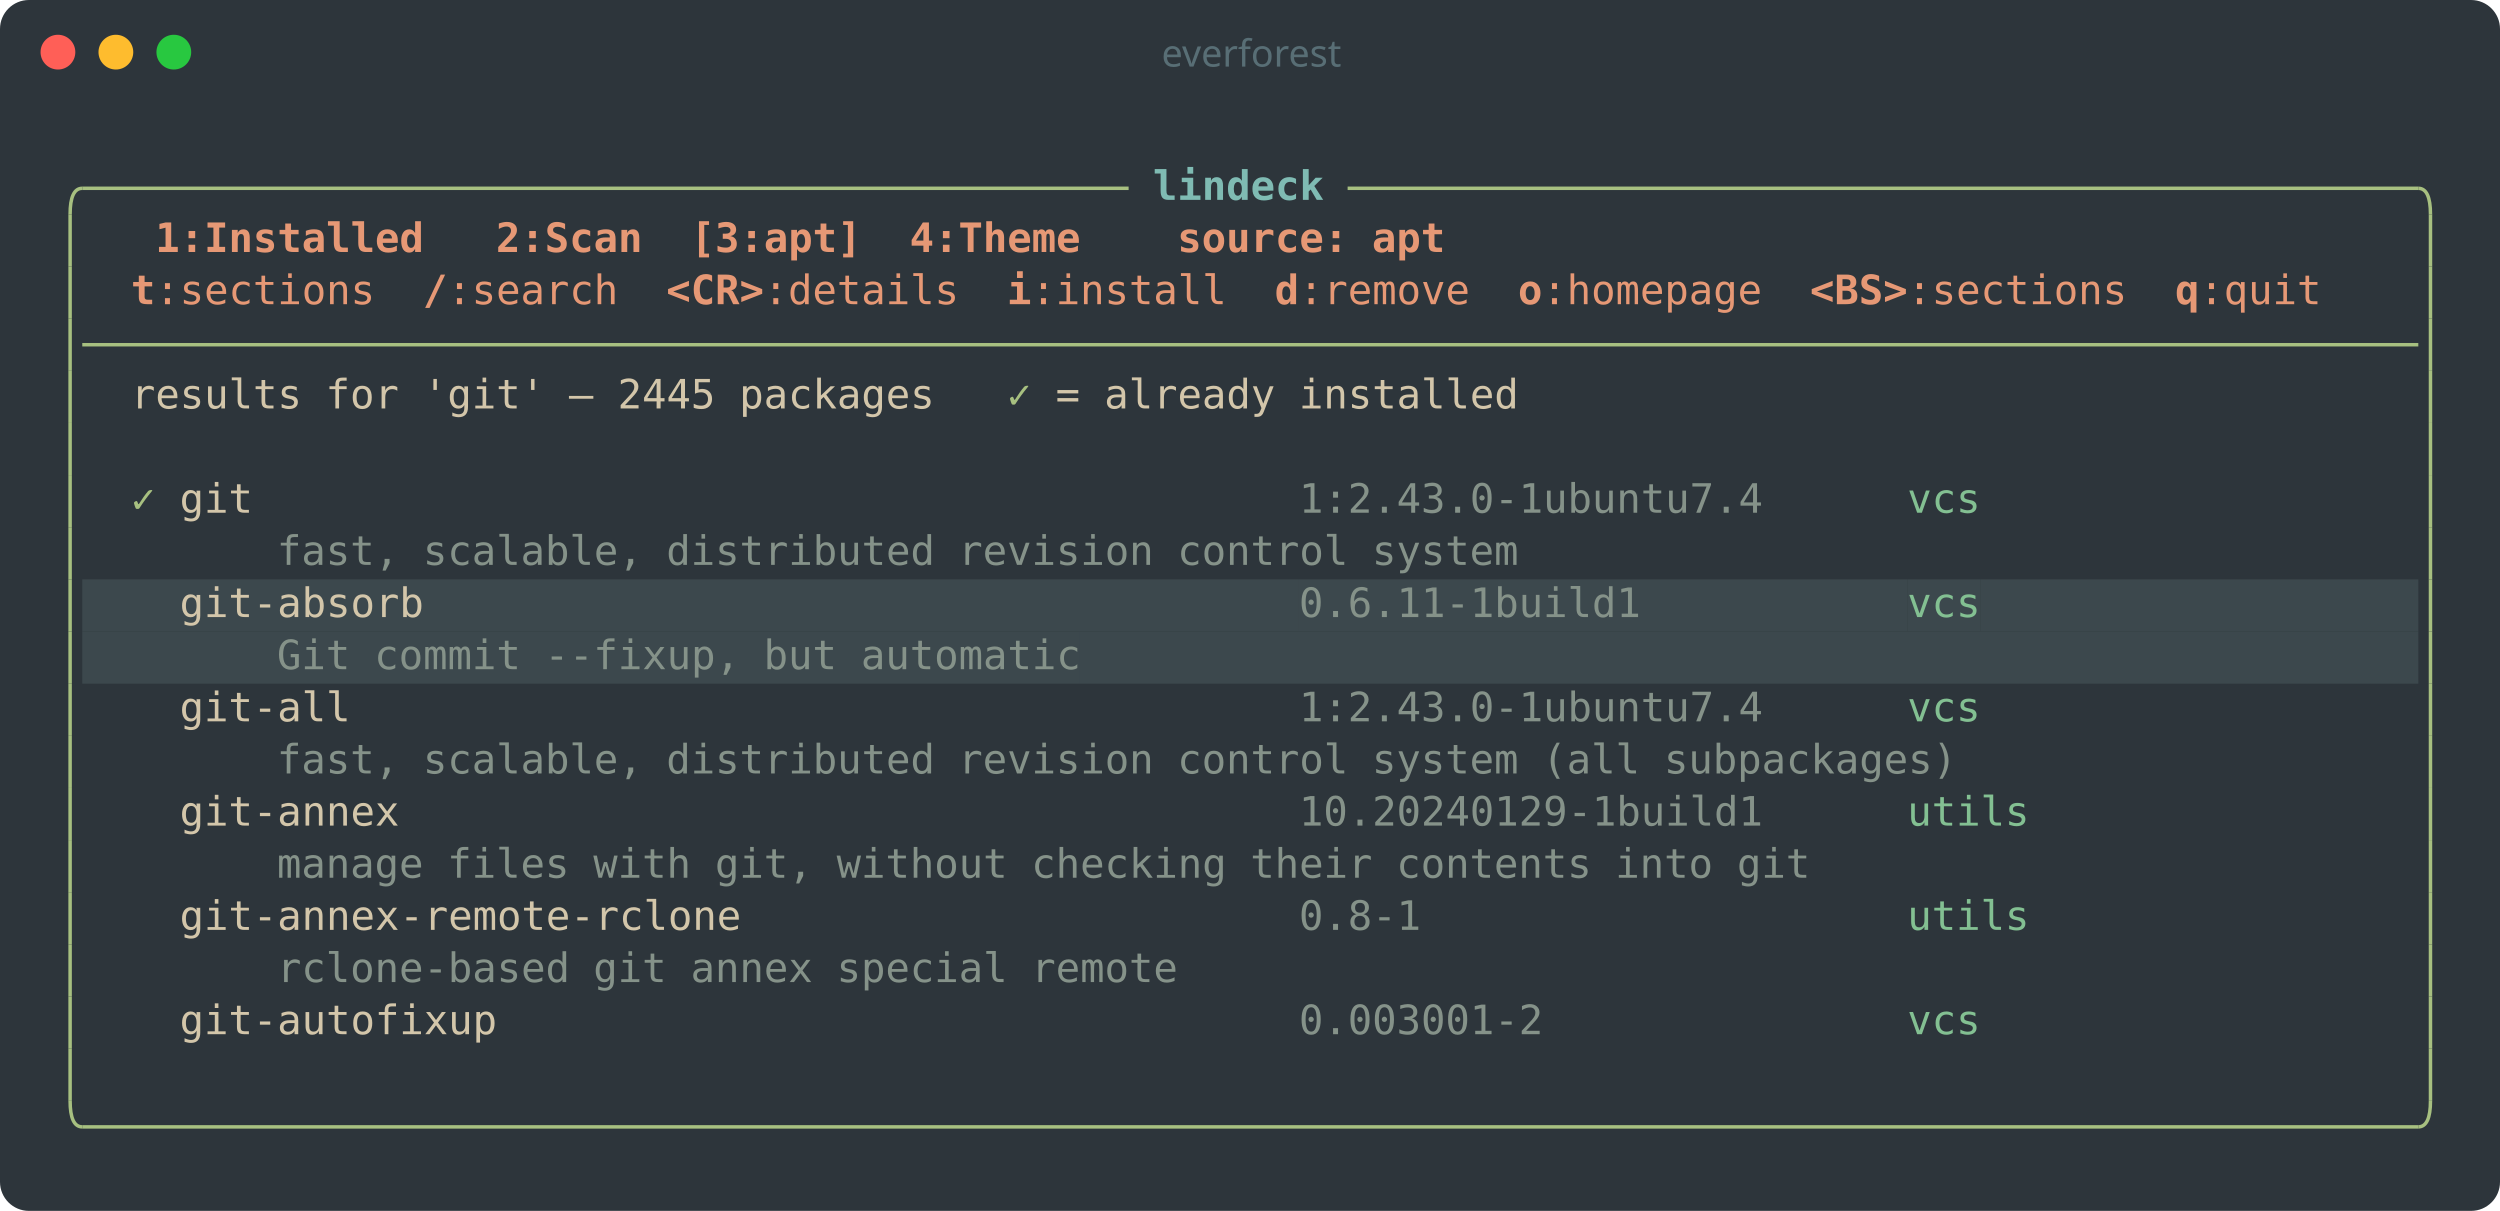
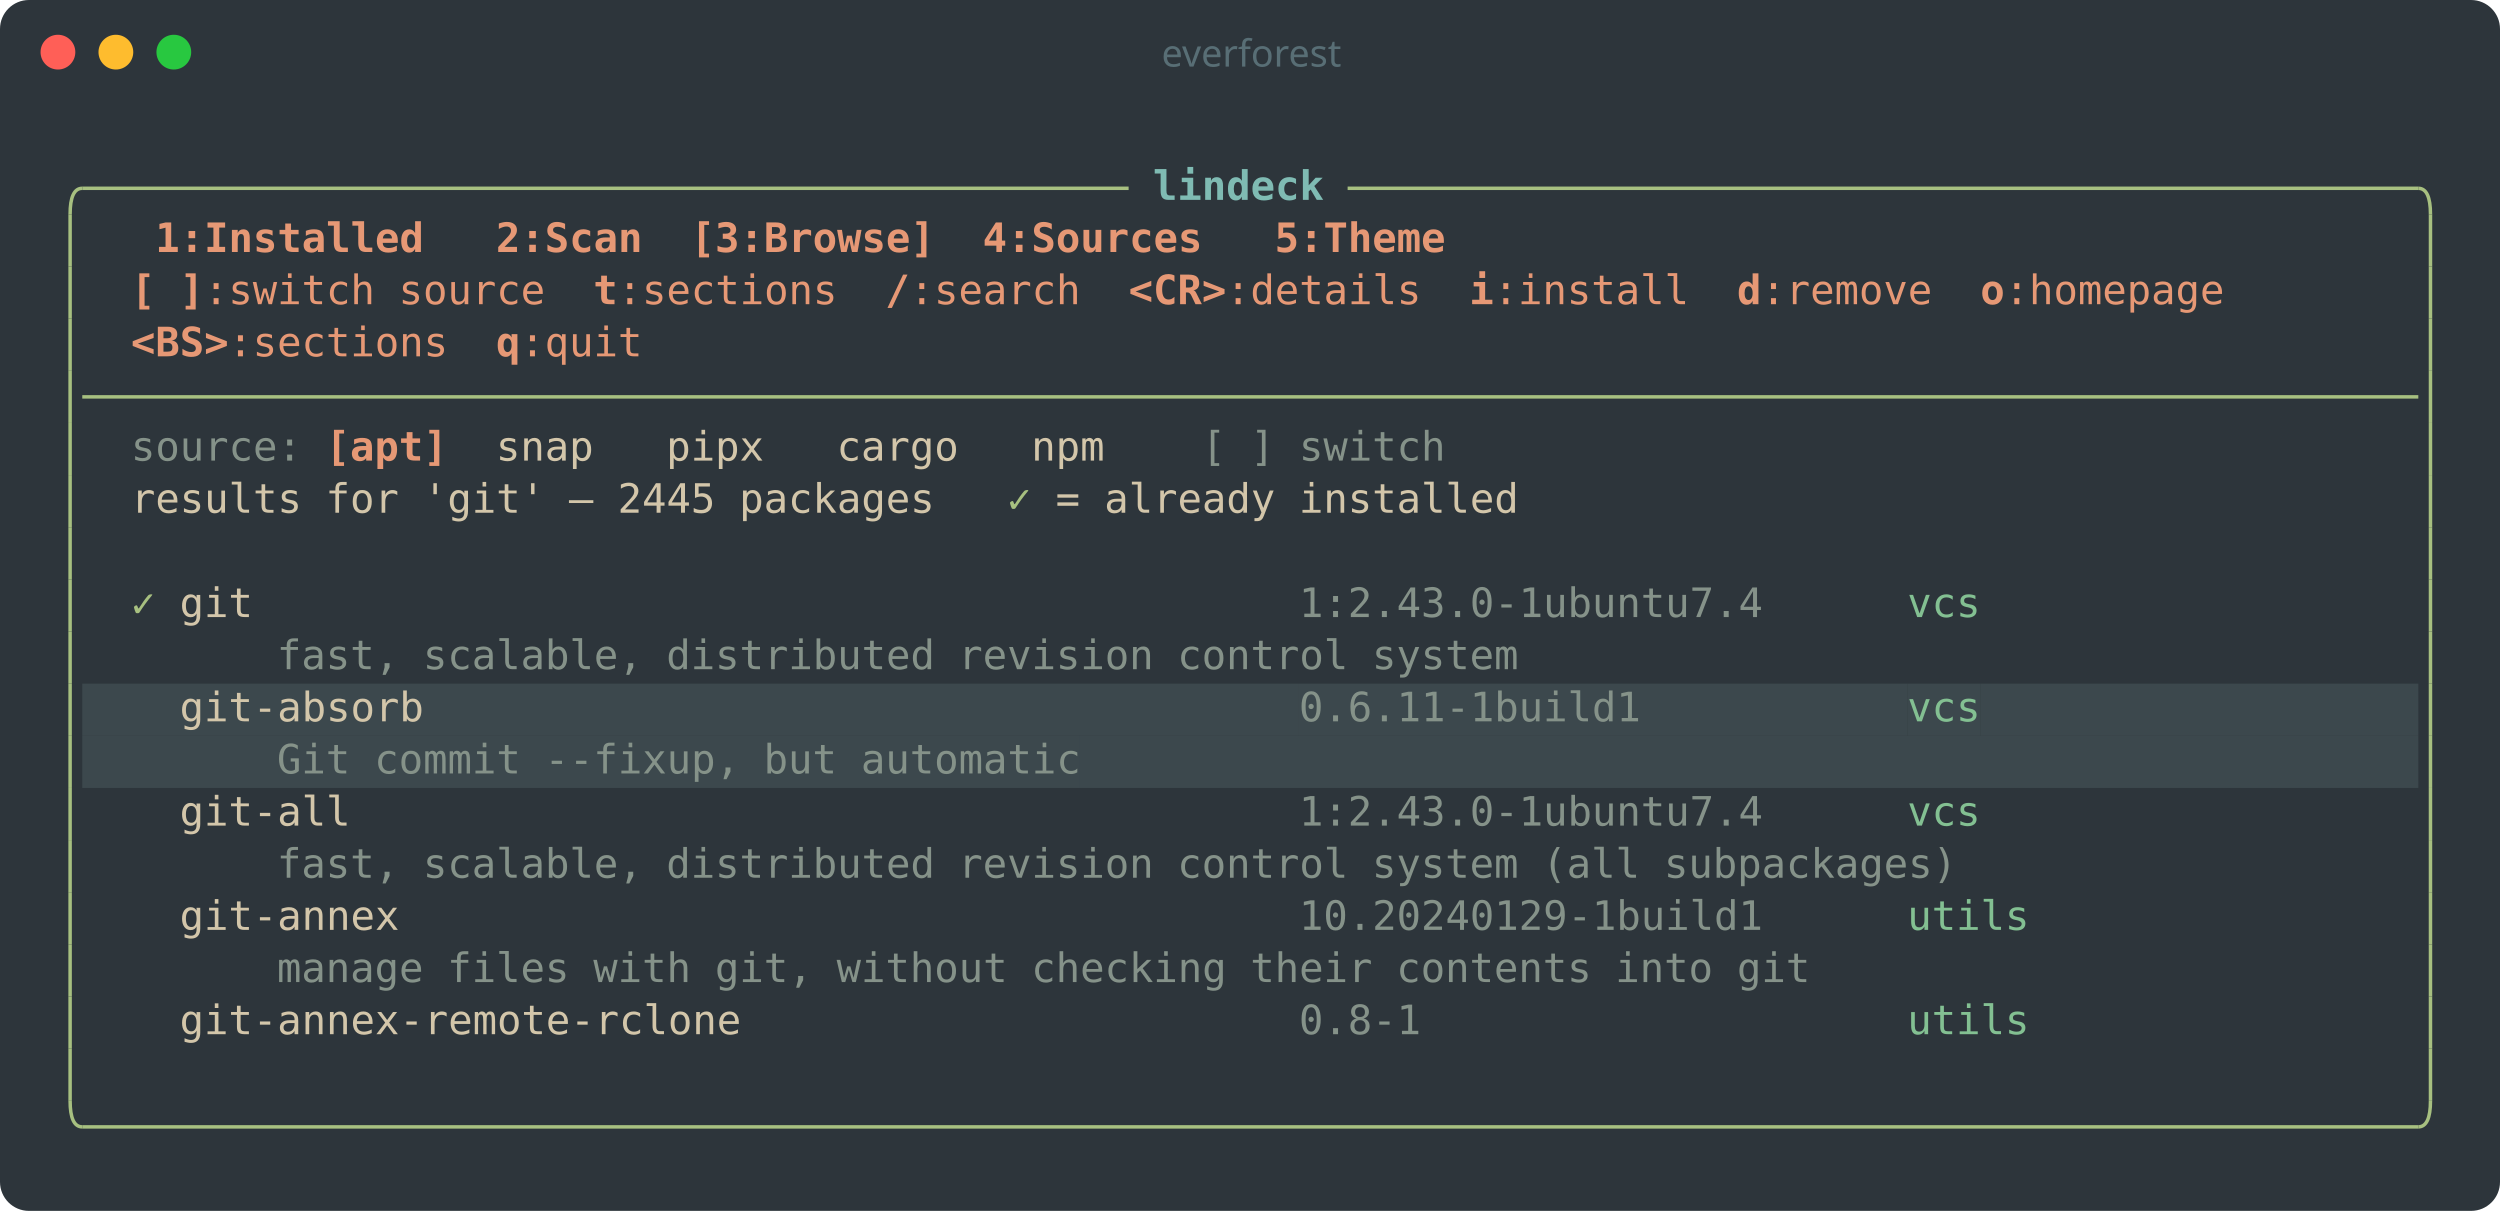
<svg xmlns="http://www.w3.org/2000/svg" width="863" height="418" viewBox="0 0 863 418">
  <rect width="100%" height="100%" rx="10" fill="#2d353b" />
  <circle cx="20" cy="18" r="6" fill="#ff5f57" />
  <circle cx="40" cy="18" r="6" fill="#febc2e" />
  <circle cx="60" cy="18" r="6" fill="#28c840" />
  <text x="432" y="23" fill="#586e75" font-family="ui-sans-serif,system-ui,sans-serif" font-size="13" text-anchor="middle">everforest</text>
  <g font-family="ui-monospace,SFMono-Regular,Menlo,Consolas,'DejaVu Sans Mono',monospace" font-size="14" xml:space="preserve">
    <path d="M28.4,65.0 Q24.2,65.0 24.2,74.0" stroke="#a7c080" stroke-width="1.2" fill="none" />
    <line x1="28.4" y1="65.0" x2="389.6" y2="65.0" stroke="#a7c080" stroke-width="1.2" fill="none" />
    <text x="398.0" y="69.0" fill="#7fbbb3" font-weight="bold" textLength="58.8" lengthAdjust="spacingAndGlyphs">lindeck</text>
    <line x1="465.2" y1="65.0" x2="834.8" y2="65.0" stroke="#a7c080" stroke-width="1.2" fill="none" />
    <path d="M834.8,65.0 Q839.0,65.0 839.0,74.0" stroke="#a7c080" stroke-width="1.2" fill="none" />
    <line x1="24.2" y1="74.0" x2="24.2" y2="92.0" stroke="#a7c080" stroke-width="1.2" fill="none" />
    <text x="53.6" y="87.0" fill="#e69875" font-weight="bold" textLength="92.4" lengthAdjust="spacingAndGlyphs">1:Installed</text>
    <text x="171.2" y="87.0" fill="#e69875" font-weight="bold" textLength="50.4" lengthAdjust="spacingAndGlyphs">2:Scan</text>
-     <text x="238.4" y="87.0" fill="#e69875" font-weight="bold" textLength="58.8" lengthAdjust="spacingAndGlyphs">[3:apt]</text>
-     <text x="314.0" y="87.0" fill="#e69875" font-weight="bold" textLength="58.8" lengthAdjust="spacingAndGlyphs">4:Theme</text>
-     <text x="406.4" y="87.0" fill="#e69875" font-weight="bold" textLength="58.8" lengthAdjust="spacingAndGlyphs">source:</text>
-     <text x="473.6" y="87.0" fill="#e69875" font-weight="bold" textLength="25.2" lengthAdjust="spacingAndGlyphs">apt</text>
+     <text x="238.4" y="87.0" fill="#e69875" font-weight="bold" textLength="84.0" lengthAdjust="spacingAndGlyphs">[3:Browse]</text>
+     <text x="339.2" y="87.0" fill="#e69875" font-weight="bold" textLength="75.6" lengthAdjust="spacingAndGlyphs">4:Sources</text>
+     <text x="440.0" y="87.0" fill="#e69875" font-weight="bold" textLength="58.8" lengthAdjust="spacingAndGlyphs">5:Theme</text>
    <line x1="839.0" y1="74.0" x2="839.0" y2="92.0" stroke="#a7c080" stroke-width="1.2" fill="none" />
    <line x1="24.2" y1="92.0" x2="24.2" y2="110.0" stroke="#a7c080" stroke-width="1.2" fill="none" />
-     <text x="45.2" y="105.0" fill="#e69875" font-weight="bold" textLength="8.4" lengthAdjust="spacingAndGlyphs">t</text>
-     <text x="53.6" y="105.0" fill="#e69875" textLength="75.6" lengthAdjust="spacingAndGlyphs">:sections</text>
-     <text x="146.0" y="105.0" fill="#e69875" font-weight="bold" textLength="8.4" lengthAdjust="spacingAndGlyphs">/</text>
-     <text x="154.4" y="105.0" fill="#e69875" textLength="58.8" lengthAdjust="spacingAndGlyphs">:search</text>
-     <text x="230.0" y="105.0" fill="#e69875" font-weight="bold" textLength="33.6" lengthAdjust="spacingAndGlyphs">&lt;CR&gt;</text>
-     <text x="263.6" y="105.0" fill="#e69875" textLength="67.2" lengthAdjust="spacingAndGlyphs">:details</text>
-     <text x="347.6" y="105.0" fill="#e69875" font-weight="bold" textLength="8.4" lengthAdjust="spacingAndGlyphs">i</text>
-     <text x="356.0" y="105.0" fill="#e69875" textLength="67.2" lengthAdjust="spacingAndGlyphs">:install</text>
-     <text x="440.0" y="105.0" fill="#e69875" font-weight="bold" textLength="8.4" lengthAdjust="spacingAndGlyphs">d</text>
-     <text x="448.4" y="105.0" fill="#e69875" textLength="58.8" lengthAdjust="spacingAndGlyphs">:remove</text>
-     <text x="524.0" y="105.0" fill="#e69875" font-weight="bold" textLength="8.4" lengthAdjust="spacingAndGlyphs">o</text>
-     <text x="532.4" y="105.0" fill="#e69875" textLength="75.6" lengthAdjust="spacingAndGlyphs">:homepage</text>
-     <text x="624.8" y="105.0" fill="#e69875" font-weight="bold" textLength="33.6" lengthAdjust="spacingAndGlyphs">&lt;BS&gt;</text>
-     <text x="658.4" y="105.0" fill="#e69875" textLength="75.6" lengthAdjust="spacingAndGlyphs">:sections</text>
-     <text x="750.8" y="105.0" fill="#e69875" font-weight="bold" textLength="8.4" lengthAdjust="spacingAndGlyphs">q</text>
-     <text x="759.2" y="105.0" fill="#e69875" textLength="42.0" lengthAdjust="spacingAndGlyphs">:quit</text>
+     <text x="45.2" y="105.0" fill="#e69875" font-weight="bold" textLength="8.4" lengthAdjust="spacingAndGlyphs">[</text>
+     <text x="62.0" y="105.0" fill="#e69875" font-weight="bold" textLength="8.4" lengthAdjust="spacingAndGlyphs">]</text>
+     <text x="70.4" y="105.0" fill="#e69875" textLength="58.8" lengthAdjust="spacingAndGlyphs">:switch</text>
+     <text x="137.6" y="105.0" fill="#e69875" textLength="50.4" lengthAdjust="spacingAndGlyphs">source</text>
+     <text x="204.8" y="105.0" fill="#e69875" font-weight="bold" textLength="8.4" lengthAdjust="spacingAndGlyphs">t</text>
+     <text x="213.2" y="105.0" fill="#e69875" textLength="75.6" lengthAdjust="spacingAndGlyphs">:sections</text>
+     <text x="305.6" y="105.0" fill="#e69875" font-weight="bold" textLength="8.4" lengthAdjust="spacingAndGlyphs">/</text>
+     <text x="314.0" y="105.0" fill="#e69875" textLength="58.8" lengthAdjust="spacingAndGlyphs">:search</text>
+     <text x="389.6" y="105.0" fill="#e69875" font-weight="bold" textLength="33.6" lengthAdjust="spacingAndGlyphs">&lt;CR&gt;</text>
+     <text x="423.2" y="105.0" fill="#e69875" textLength="67.2" lengthAdjust="spacingAndGlyphs">:details</text>
+     <text x="507.2" y="105.0" fill="#e69875" font-weight="bold" textLength="8.4" lengthAdjust="spacingAndGlyphs">i</text>
+     <text x="515.6" y="105.0" fill="#e69875" textLength="67.2" lengthAdjust="spacingAndGlyphs">:install</text>
+     <text x="599.6" y="105.0" fill="#e69875" font-weight="bold" textLength="8.4" lengthAdjust="spacingAndGlyphs">d</text>
+     <text x="608.0" y="105.0" fill="#e69875" textLength="58.8" lengthAdjust="spacingAndGlyphs">:remove</text>
+     <text x="683.6" y="105.0" fill="#e69875" font-weight="bold" textLength="8.4" lengthAdjust="spacingAndGlyphs">o</text>
+     <text x="692.0" y="105.0" fill="#e69875" textLength="75.6" lengthAdjust="spacingAndGlyphs">:homepage</text>
    <line x1="839.0" y1="92.0" x2="839.0" y2="110.0" stroke="#a7c080" stroke-width="1.2" fill="none" />
    <line x1="24.2" y1="110.0" x2="24.2" y2="128.0" stroke="#a7c080" stroke-width="1.2" fill="none" />
-     <line x1="28.4" y1="119.0" x2="834.8" y2="119.0" stroke="#a7c080" stroke-width="1.2" fill="none" />
+     <text x="45.2" y="123.0" fill="#e69875" font-weight="bold" textLength="33.6" lengthAdjust="spacingAndGlyphs">&lt;BS&gt;</text>
+     <text x="78.8" y="123.0" fill="#e69875" textLength="75.6" lengthAdjust="spacingAndGlyphs">:sections</text>
+     <text x="171.2" y="123.0" fill="#e69875" font-weight="bold" textLength="8.4" lengthAdjust="spacingAndGlyphs">q</text>
+     <text x="179.6" y="123.0" fill="#e69875" textLength="42.0" lengthAdjust="spacingAndGlyphs">:quit</text>
    <line x1="839.0" y1="110.0" x2="839.0" y2="128.0" stroke="#a7c080" stroke-width="1.2" fill="none" />
    <line x1="24.2" y1="128.0" x2="24.2" y2="146.0" stroke="#a7c080" stroke-width="1.2" fill="none" />
-     <text x="45.2" y="141.0" fill="#d3c6aa" textLength="58.8" lengthAdjust="spacingAndGlyphs">results</text>
-     <text x="112.4" y="141.0" fill="#d3c6aa" textLength="25.2" lengthAdjust="spacingAndGlyphs">for</text>
-     <text x="146.0" y="141.0" fill="#d3c6aa" textLength="42.0" lengthAdjust="spacingAndGlyphs">'git'</text>
-     <text x="196.4" y="141.0" fill="#d3c6aa" textLength="8.4" lengthAdjust="spacingAndGlyphs">—</text>
-     <text x="213.2" y="141.0" fill="#d3c6aa" textLength="33.6" lengthAdjust="spacingAndGlyphs">2445</text>
-     <text x="255.2" y="141.0" fill="#d3c6aa" textLength="67.2" lengthAdjust="spacingAndGlyphs">packages</text>
-     <text x="347.6" y="141.0" fill="#a7c080" textLength="8.4" lengthAdjust="spacingAndGlyphs">✓</text>
-     <text x="364.4" y="141.0" fill="#d3c6aa" textLength="8.4" lengthAdjust="spacingAndGlyphs">=</text>
-     <text x="381.2" y="141.0" fill="#d3c6aa" textLength="58.8" lengthAdjust="spacingAndGlyphs">already</text>
-     <text x="448.4" y="141.0" fill="#d3c6aa" textLength="75.6" lengthAdjust="spacingAndGlyphs">installed</text>
+     <line x1="28.4" y1="137.0" x2="834.8" y2="137.0" stroke="#a7c080" stroke-width="1.2" fill="none" />
    <line x1="839.0" y1="128.0" x2="839.0" y2="146.0" stroke="#a7c080" stroke-width="1.2" fill="none" />
    <line x1="24.2" y1="146.0" x2="24.2" y2="164.0" stroke="#a7c080" stroke-width="1.2" fill="none" />
+     <text x="45.2" y="159.0" fill="#859289" textLength="58.8" lengthAdjust="spacingAndGlyphs">source:</text>
+     <text x="112.4" y="159.0" fill="#e69875" font-weight="bold" textLength="42.0" lengthAdjust="spacingAndGlyphs">[apt]</text>
+     <text x="171.2" y="159.0" fill="#d3c6aa" textLength="33.6" lengthAdjust="spacingAndGlyphs">snap</text>
+     <text x="230.0" y="159.0" fill="#d3c6aa" textLength="33.6" lengthAdjust="spacingAndGlyphs">pipx</text>
+     <text x="288.8" y="159.0" fill="#d3c6aa" textLength="42.0" lengthAdjust="spacingAndGlyphs">cargo</text>
+     <text x="356.0" y="159.0" fill="#d3c6aa" textLength="25.2" lengthAdjust="spacingAndGlyphs">npm</text>
+     <text x="414.8" y="159.0" fill="#859289" textLength="8.4" lengthAdjust="spacingAndGlyphs">[</text>
+     <text x="431.6" y="159.0" fill="#859289" textLength="8.4" lengthAdjust="spacingAndGlyphs">]</text>
+     <text x="448.4" y="159.0" fill="#859289" textLength="50.4" lengthAdjust="spacingAndGlyphs">switch</text>
    <line x1="839.0" y1="146.0" x2="839.0" y2="164.0" stroke="#a7c080" stroke-width="1.2" fill="none" />
    <line x1="24.2" y1="164.0" x2="24.2" y2="182.0" stroke="#a7c080" stroke-width="1.2" fill="none" />
-     <text x="45.2" y="177.0" fill="#a7c080" textLength="8.4" lengthAdjust="spacingAndGlyphs">✓</text>
-     <text x="62.0" y="177.0" fill="#d3c6aa" textLength="25.2" lengthAdjust="spacingAndGlyphs">git</text>
-     <text x="448.4" y="177.0" fill="#859289" textLength="159.6" lengthAdjust="spacingAndGlyphs">1:2.43.0-1ubuntu7.4</text>
-     <text x="658.4" y="177.0" fill="#83c092" textLength="25.2" lengthAdjust="spacingAndGlyphs">vcs</text>
+     <text x="45.2" y="177.0" fill="#d3c6aa" textLength="58.8" lengthAdjust="spacingAndGlyphs">results</text>
+     <text x="112.4" y="177.0" fill="#d3c6aa" textLength="25.2" lengthAdjust="spacingAndGlyphs">for</text>
+     <text x="146.0" y="177.0" fill="#d3c6aa" textLength="42.0" lengthAdjust="spacingAndGlyphs">'git'</text>
+     <text x="196.4" y="177.0" fill="#d3c6aa" textLength="8.4" lengthAdjust="spacingAndGlyphs">—</text>
+     <text x="213.2" y="177.0" fill="#d3c6aa" textLength="33.6" lengthAdjust="spacingAndGlyphs">2445</text>
+     <text x="255.2" y="177.0" fill="#d3c6aa" textLength="67.2" lengthAdjust="spacingAndGlyphs">packages</text>
+     <text x="347.6" y="177.0" fill="#a7c080" textLength="8.4" lengthAdjust="spacingAndGlyphs">✓</text>
+     <text x="364.4" y="177.0" fill="#d3c6aa" textLength="8.4" lengthAdjust="spacingAndGlyphs">=</text>
+     <text x="381.2" y="177.0" fill="#d3c6aa" textLength="58.8" lengthAdjust="spacingAndGlyphs">already</text>
+     <text x="448.4" y="177.0" fill="#d3c6aa" textLength="75.6" lengthAdjust="spacingAndGlyphs">installed</text>
    <line x1="839.0" y1="164.0" x2="839.0" y2="182.0" stroke="#a7c080" stroke-width="1.2" fill="none" />
    <line x1="24.2" y1="182.0" x2="24.2" y2="200.0" stroke="#a7c080" stroke-width="1.2" fill="none" />
-     <text x="95.6" y="195.0" fill="#859289" textLength="42.0" lengthAdjust="spacingAndGlyphs">fast,</text>
-     <text x="146.0" y="195.0" fill="#859289" textLength="75.6" lengthAdjust="spacingAndGlyphs">scalable,</text>
-     <text x="230.0" y="195.0" fill="#859289" textLength="92.4" lengthAdjust="spacingAndGlyphs">distributed</text>
-     <text x="330.8" y="195.0" fill="#859289" textLength="67.2" lengthAdjust="spacingAndGlyphs">revision</text>
-     <text x="406.4" y="195.0" fill="#859289" textLength="58.8" lengthAdjust="spacingAndGlyphs">control</text>
-     <text x="473.6" y="195.0" fill="#859289" textLength="50.4" lengthAdjust="spacingAndGlyphs">system</text>
    <line x1="839.0" y1="182.0" x2="839.0" y2="200.0" stroke="#a7c080" stroke-width="1.2" fill="none" />
    <line x1="24.2" y1="200.0" x2="24.2" y2="218.0" stroke="#a7c080" stroke-width="1.2" fill="none" />
-     <rect x="28.4" y="200.0" width="420.0" height="18" fill="#3c484d" />
-     <text x="62.0" y="213.0" fill="#d3c6aa" textLength="84.0" lengthAdjust="spacingAndGlyphs">git-absorb</text>
-     <rect x="448.4" y="200.0" width="210.0" height="18" fill="#3c484d" />
-     <text x="448.4" y="213.0" fill="#859289" textLength="117.6" lengthAdjust="spacingAndGlyphs">0.6.11-1build1</text>
-     <rect x="658.4" y="200.0" width="25.2" height="18" fill="#3c484d" />
+     <text x="45.2" y="213.0" fill="#a7c080" textLength="8.4" lengthAdjust="spacingAndGlyphs">✓</text>
+     <text x="62.0" y="213.0" fill="#d3c6aa" textLength="25.2" lengthAdjust="spacingAndGlyphs">git</text>
+     <text x="448.4" y="213.0" fill="#859289" textLength="159.6" lengthAdjust="spacingAndGlyphs">1:2.43.0-1ubuntu7.4</text>
    <text x="658.4" y="213.0" fill="#83c092" textLength="25.2" lengthAdjust="spacingAndGlyphs">vcs</text>
-     <rect x="683.6" y="200.0" width="151.2" height="18" fill="#3c484d" />
    <line x1="839.0" y1="200.0" x2="839.0" y2="218.0" stroke="#a7c080" stroke-width="1.2" fill="none" />
    <line x1="24.2" y1="218.0" x2="24.2" y2="236.0" stroke="#a7c080" stroke-width="1.2" fill="none" />
-     <rect x="28.4" y="218.0" width="344.4" height="18" fill="#3c484d" />
-     <text x="95.6" y="231.0" fill="#859289" textLength="25.2" lengthAdjust="spacingAndGlyphs">Git</text>
-     <text x="129.2" y="231.0" fill="#859289" textLength="50.4" lengthAdjust="spacingAndGlyphs">commit</text>
-     <text x="188.0" y="231.0" fill="#859289" textLength="67.2" lengthAdjust="spacingAndGlyphs">--fixup,</text>
-     <text x="263.6" y="231.0" fill="#859289" textLength="25.2" lengthAdjust="spacingAndGlyphs">but</text>
-     <text x="297.2" y="231.0" fill="#859289" textLength="75.6" lengthAdjust="spacingAndGlyphs">automatic</text>
-     <rect x="372.8" y="218.0" width="462.0" height="18" fill="#3c484d" />
+     <text x="95.6" y="231.0" fill="#859289" textLength="42.0" lengthAdjust="spacingAndGlyphs">fast,</text>
+     <text x="146.0" y="231.0" fill="#859289" textLength="75.6" lengthAdjust="spacingAndGlyphs">scalable,</text>
+     <text x="230.0" y="231.0" fill="#859289" textLength="92.4" lengthAdjust="spacingAndGlyphs">distributed</text>
+     <text x="330.8" y="231.0" fill="#859289" textLength="67.2" lengthAdjust="spacingAndGlyphs">revision</text>
+     <text x="406.4" y="231.0" fill="#859289" textLength="58.8" lengthAdjust="spacingAndGlyphs">control</text>
+     <text x="473.6" y="231.0" fill="#859289" textLength="50.4" lengthAdjust="spacingAndGlyphs">system</text>
    <line x1="839.0" y1="218.0" x2="839.0" y2="236.0" stroke="#a7c080" stroke-width="1.2" fill="none" />
    <line x1="24.2" y1="236.0" x2="24.2" y2="254.0" stroke="#a7c080" stroke-width="1.2" fill="none" />
-     <text x="62.0" y="249.0" fill="#d3c6aa" textLength="58.8" lengthAdjust="spacingAndGlyphs">git-all</text>
-     <text x="448.4" y="249.0" fill="#859289" textLength="159.6" lengthAdjust="spacingAndGlyphs">1:2.43.0-1ubuntu7.4</text>
+     <rect x="28.4" y="236.0" width="420.0" height="18" fill="#3c484d" />
+     <text x="62.0" y="249.0" fill="#d3c6aa" textLength="84.0" lengthAdjust="spacingAndGlyphs">git-absorb</text>
+     <rect x="448.4" y="236.0" width="210.0" height="18" fill="#3c484d" />
+     <text x="448.4" y="249.0" fill="#859289" textLength="117.6" lengthAdjust="spacingAndGlyphs">0.6.11-1build1</text>
+     <rect x="658.4" y="236.0" width="25.2" height="18" fill="#3c484d" />
    <text x="658.4" y="249.0" fill="#83c092" textLength="25.2" lengthAdjust="spacingAndGlyphs">vcs</text>
+     <rect x="683.6" y="236.0" width="151.2" height="18" fill="#3c484d" />
    <line x1="839.0" y1="236.0" x2="839.0" y2="254.0" stroke="#a7c080" stroke-width="1.2" fill="none" />
    <line x1="24.2" y1="254.0" x2="24.2" y2="272.0" stroke="#a7c080" stroke-width="1.2" fill="none" />
-     <text x="95.6" y="267.0" fill="#859289" textLength="42.0" lengthAdjust="spacingAndGlyphs">fast,</text>
-     <text x="146.0" y="267.0" fill="#859289" textLength="75.6" lengthAdjust="spacingAndGlyphs">scalable,</text>
-     <text x="230.0" y="267.0" fill="#859289" textLength="92.4" lengthAdjust="spacingAndGlyphs">distributed</text>
-     <text x="330.8" y="267.0" fill="#859289" textLength="67.2" lengthAdjust="spacingAndGlyphs">revision</text>
-     <text x="406.4" y="267.0" fill="#859289" textLength="58.8" lengthAdjust="spacingAndGlyphs">control</text>
-     <text x="473.6" y="267.0" fill="#859289" textLength="50.4" lengthAdjust="spacingAndGlyphs">system</text>
-     <text x="532.4" y="267.0" fill="#859289" textLength="33.6" lengthAdjust="spacingAndGlyphs">(all</text>
-     <text x="574.4" y="267.0" fill="#859289" textLength="100.8" lengthAdjust="spacingAndGlyphs">subpackages)</text>
+     <rect x="28.4" y="254.0" width="344.4" height="18" fill="#3c484d" />
+     <text x="95.6" y="267.0" fill="#859289" textLength="25.2" lengthAdjust="spacingAndGlyphs">Git</text>
+     <text x="129.2" y="267.0" fill="#859289" textLength="50.4" lengthAdjust="spacingAndGlyphs">commit</text>
+     <text x="188.0" y="267.0" fill="#859289" textLength="67.2" lengthAdjust="spacingAndGlyphs">--fixup,</text>
+     <text x="263.6" y="267.0" fill="#859289" textLength="25.2" lengthAdjust="spacingAndGlyphs">but</text>
+     <text x="297.2" y="267.0" fill="#859289" textLength="75.6" lengthAdjust="spacingAndGlyphs">automatic</text>
+     <rect x="372.8" y="254.0" width="462.0" height="18" fill="#3c484d" />
    <line x1="839.0" y1="254.0" x2="839.0" y2="272.0" stroke="#a7c080" stroke-width="1.2" fill="none" />
    <line x1="24.2" y1="272.0" x2="24.2" y2="290.0" stroke="#a7c080" stroke-width="1.2" fill="none" />
-     <text x="62.0" y="285.0" fill="#d3c6aa" textLength="75.6" lengthAdjust="spacingAndGlyphs">git-annex</text>
-     <text x="448.4" y="285.0" fill="#859289" textLength="159.6" lengthAdjust="spacingAndGlyphs">10.20240129-1build1</text>
-     <text x="658.4" y="285.0" fill="#83c092" textLength="42.0" lengthAdjust="spacingAndGlyphs">utils</text>
+     <text x="62.0" y="285.0" fill="#d3c6aa" textLength="58.8" lengthAdjust="spacingAndGlyphs">git-all</text>
+     <text x="448.4" y="285.0" fill="#859289" textLength="159.6" lengthAdjust="spacingAndGlyphs">1:2.43.0-1ubuntu7.4</text>
+     <text x="658.4" y="285.0" fill="#83c092" textLength="25.2" lengthAdjust="spacingAndGlyphs">vcs</text>
    <line x1="839.0" y1="272.0" x2="839.0" y2="290.0" stroke="#a7c080" stroke-width="1.2" fill="none" />
    <line x1="24.2" y1="290.0" x2="24.2" y2="308.0" stroke="#a7c080" stroke-width="1.2" fill="none" />
-     <text x="95.6" y="303.0" fill="#859289" textLength="50.4" lengthAdjust="spacingAndGlyphs">manage</text>
-     <text x="154.4" y="303.0" fill="#859289" textLength="42.0" lengthAdjust="spacingAndGlyphs">files</text>
-     <text x="204.8" y="303.0" fill="#859289" textLength="33.6" lengthAdjust="spacingAndGlyphs">with</text>
-     <text x="246.8" y="303.0" fill="#859289" textLength="33.6" lengthAdjust="spacingAndGlyphs">git,</text>
-     <text x="288.8" y="303.0" fill="#859289" textLength="58.8" lengthAdjust="spacingAndGlyphs">without</text>
-     <text x="356.0" y="303.0" fill="#859289" textLength="67.2" lengthAdjust="spacingAndGlyphs">checking</text>
-     <text x="431.6" y="303.0" fill="#859289" textLength="42.0" lengthAdjust="spacingAndGlyphs">their</text>
-     <text x="482.0" y="303.0" fill="#859289" textLength="67.2" lengthAdjust="spacingAndGlyphs">contents</text>
-     <text x="557.6" y="303.0" fill="#859289" textLength="33.6" lengthAdjust="spacingAndGlyphs">into</text>
-     <text x="599.6" y="303.0" fill="#859289" textLength="25.2" lengthAdjust="spacingAndGlyphs">git</text>
+     <text x="95.6" y="303.0" fill="#859289" textLength="42.0" lengthAdjust="spacingAndGlyphs">fast,</text>
+     <text x="146.0" y="303.0" fill="#859289" textLength="75.6" lengthAdjust="spacingAndGlyphs">scalable,</text>
+     <text x="230.0" y="303.0" fill="#859289" textLength="92.4" lengthAdjust="spacingAndGlyphs">distributed</text>
+     <text x="330.8" y="303.0" fill="#859289" textLength="67.2" lengthAdjust="spacingAndGlyphs">revision</text>
+     <text x="406.4" y="303.0" fill="#859289" textLength="58.8" lengthAdjust="spacingAndGlyphs">control</text>
+     <text x="473.6" y="303.0" fill="#859289" textLength="50.4" lengthAdjust="spacingAndGlyphs">system</text>
+     <text x="532.4" y="303.0" fill="#859289" textLength="33.6" lengthAdjust="spacingAndGlyphs">(all</text>
+     <text x="574.4" y="303.0" fill="#859289" textLength="100.8" lengthAdjust="spacingAndGlyphs">subpackages)</text>
    <line x1="839.0" y1="290.0" x2="839.0" y2="308.0" stroke="#a7c080" stroke-width="1.2" fill="none" />
    <line x1="24.2" y1="308.0" x2="24.2" y2="326.0" stroke="#a7c080" stroke-width="1.2" fill="none" />
-     <text x="62.0" y="321.0" fill="#d3c6aa" textLength="193.2" lengthAdjust="spacingAndGlyphs">git-annex-remote-rclone</text>
-     <text x="448.4" y="321.0" fill="#859289" textLength="42.0" lengthAdjust="spacingAndGlyphs">0.8-1</text>
+     <text x="62.0" y="321.0" fill="#d3c6aa" textLength="75.6" lengthAdjust="spacingAndGlyphs">git-annex</text>
+     <text x="448.4" y="321.0" fill="#859289" textLength="159.6" lengthAdjust="spacingAndGlyphs">10.20240129-1build1</text>
    <text x="658.4" y="321.0" fill="#83c092" textLength="42.0" lengthAdjust="spacingAndGlyphs">utils</text>
    <line x1="839.0" y1="308.0" x2="839.0" y2="326.0" stroke="#a7c080" stroke-width="1.2" fill="none" />
    <line x1="24.2" y1="326.0" x2="24.2" y2="344.0" stroke="#a7c080" stroke-width="1.2" fill="none" />
-     <text x="95.6" y="339.0" fill="#859289" textLength="100.8" lengthAdjust="spacingAndGlyphs">rclone-based</text>
-     <text x="204.8" y="339.0" fill="#859289" textLength="25.2" lengthAdjust="spacingAndGlyphs">git</text>
-     <text x="238.4" y="339.0" fill="#859289" textLength="42.0" lengthAdjust="spacingAndGlyphs">annex</text>
-     <text x="288.8" y="339.0" fill="#859289" textLength="58.8" lengthAdjust="spacingAndGlyphs">special</text>
-     <text x="356.0" y="339.0" fill="#859289" textLength="50.4" lengthAdjust="spacingAndGlyphs">remote</text>
+     <text x="95.6" y="339.0" fill="#859289" textLength="50.4" lengthAdjust="spacingAndGlyphs">manage</text>
+     <text x="154.4" y="339.0" fill="#859289" textLength="42.0" lengthAdjust="spacingAndGlyphs">files</text>
+     <text x="204.8" y="339.0" fill="#859289" textLength="33.6" lengthAdjust="spacingAndGlyphs">with</text>
+     <text x="246.8" y="339.0" fill="#859289" textLength="33.6" lengthAdjust="spacingAndGlyphs">git,</text>
+     <text x="288.8" y="339.0" fill="#859289" textLength="58.8" lengthAdjust="spacingAndGlyphs">without</text>
+     <text x="356.0" y="339.0" fill="#859289" textLength="67.2" lengthAdjust="spacingAndGlyphs">checking</text>
+     <text x="431.6" y="339.0" fill="#859289" textLength="42.0" lengthAdjust="spacingAndGlyphs">their</text>
+     <text x="482.0" y="339.0" fill="#859289" textLength="67.2" lengthAdjust="spacingAndGlyphs">contents</text>
+     <text x="557.6" y="339.0" fill="#859289" textLength="33.6" lengthAdjust="spacingAndGlyphs">into</text>
+     <text x="599.6" y="339.0" fill="#859289" textLength="25.2" lengthAdjust="spacingAndGlyphs">git</text>
    <line x1="839.0" y1="326.0" x2="839.0" y2="344.0" stroke="#a7c080" stroke-width="1.2" fill="none" />
    <line x1="24.2" y1="344.0" x2="24.2" y2="362.0" stroke="#a7c080" stroke-width="1.2" fill="none" />
-     <text x="62.0" y="357.0" fill="#d3c6aa" textLength="109.2" lengthAdjust="spacingAndGlyphs">git-autofixup</text>
-     <text x="448.4" y="357.0" fill="#859289" textLength="84.0" lengthAdjust="spacingAndGlyphs">0.003001-2</text>
-     <text x="658.4" y="357.0" fill="#83c092" textLength="25.2" lengthAdjust="spacingAndGlyphs">vcs</text>
+     <text x="62.0" y="357.0" fill="#d3c6aa" textLength="193.2" lengthAdjust="spacingAndGlyphs">git-annex-remote-rclone</text>
+     <text x="448.4" y="357.0" fill="#859289" textLength="42.0" lengthAdjust="spacingAndGlyphs">0.8-1</text>
+     <text x="658.4" y="357.0" fill="#83c092" textLength="42.0" lengthAdjust="spacingAndGlyphs">utils</text>
    <line x1="839.0" y1="344.0" x2="839.0" y2="362.0" stroke="#a7c080" stroke-width="1.2" fill="none" />
    <line x1="24.2" y1="362.0" x2="24.2" y2="380.0" stroke="#a7c080" stroke-width="1.2" fill="none" />
    <line x1="839.0" y1="362.0" x2="839.0" y2="380.0" stroke="#a7c080" stroke-width="1.2" fill="none" />
    <path d="M24.2,380.0 Q24.2,389.0 28.4,389.0" stroke="#a7c080" stroke-width="1.2" fill="none" />
    <line x1="28.4" y1="389.0" x2="834.8" y2="389.0" stroke="#a7c080" stroke-width="1.2" fill="none" />
    <path d="M839.0,380.0 Q839.0,389.0 834.8,389.0" stroke="#a7c080" stroke-width="1.2" fill="none" />
  </g>
</svg>
